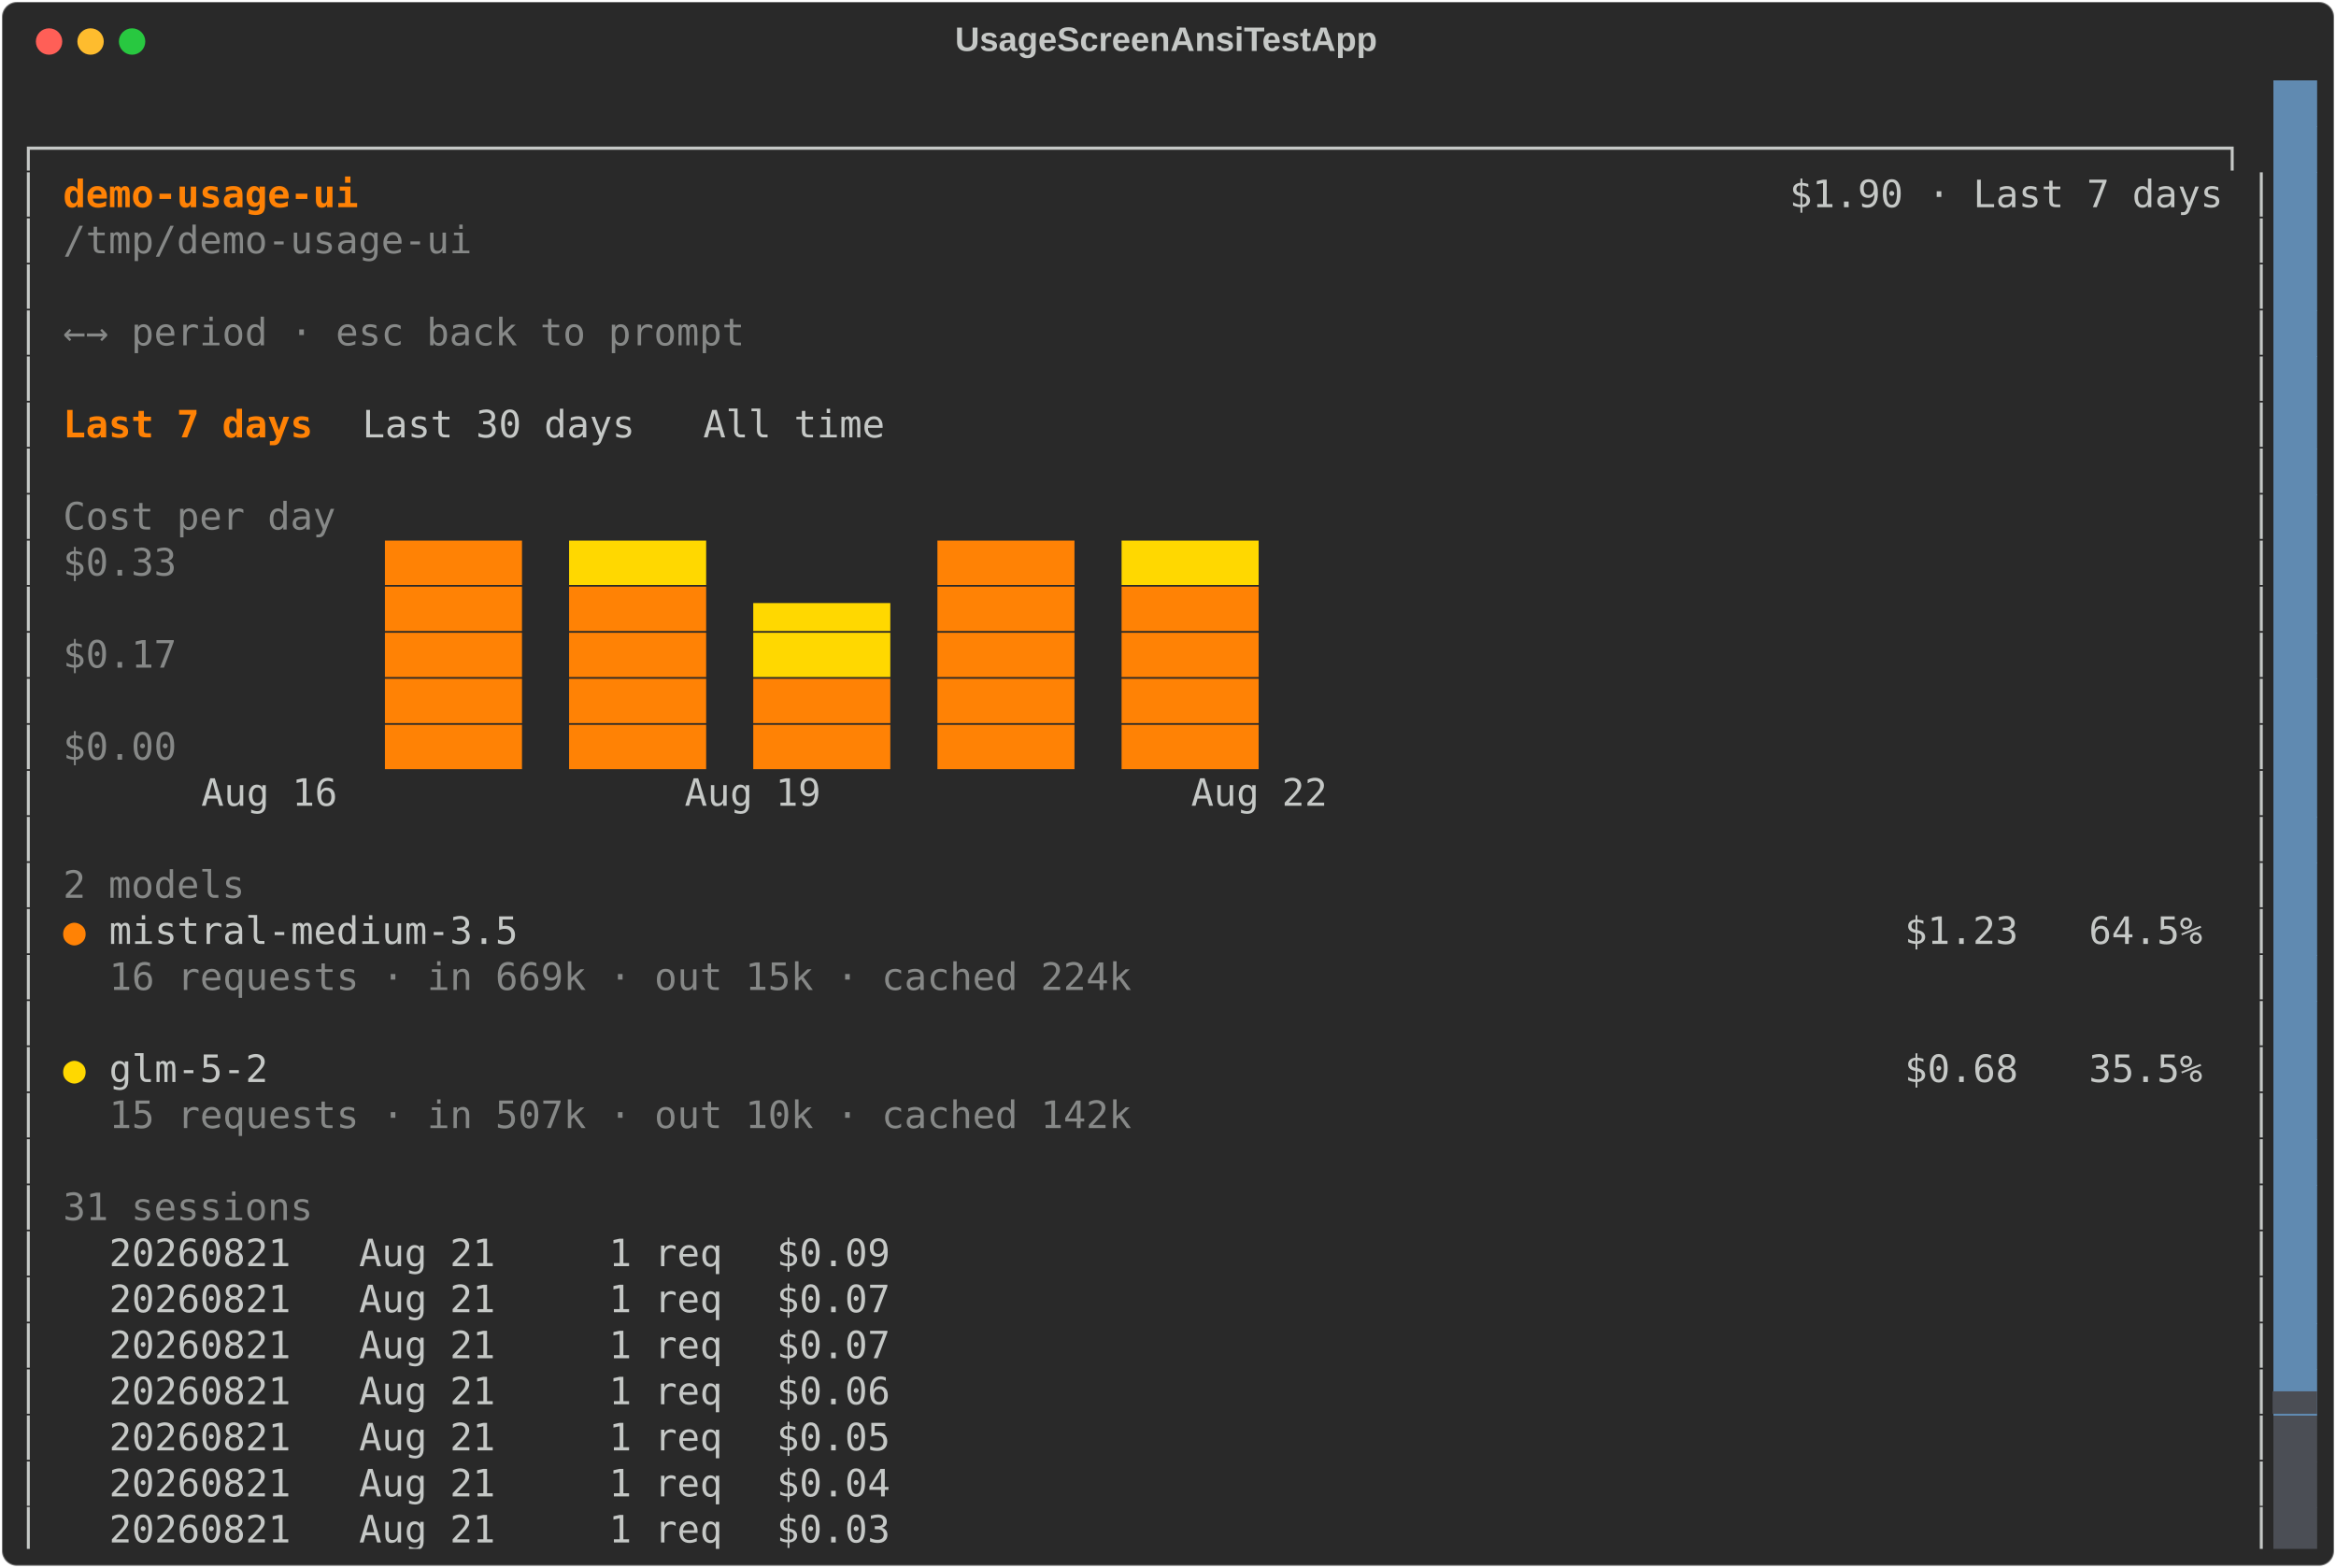
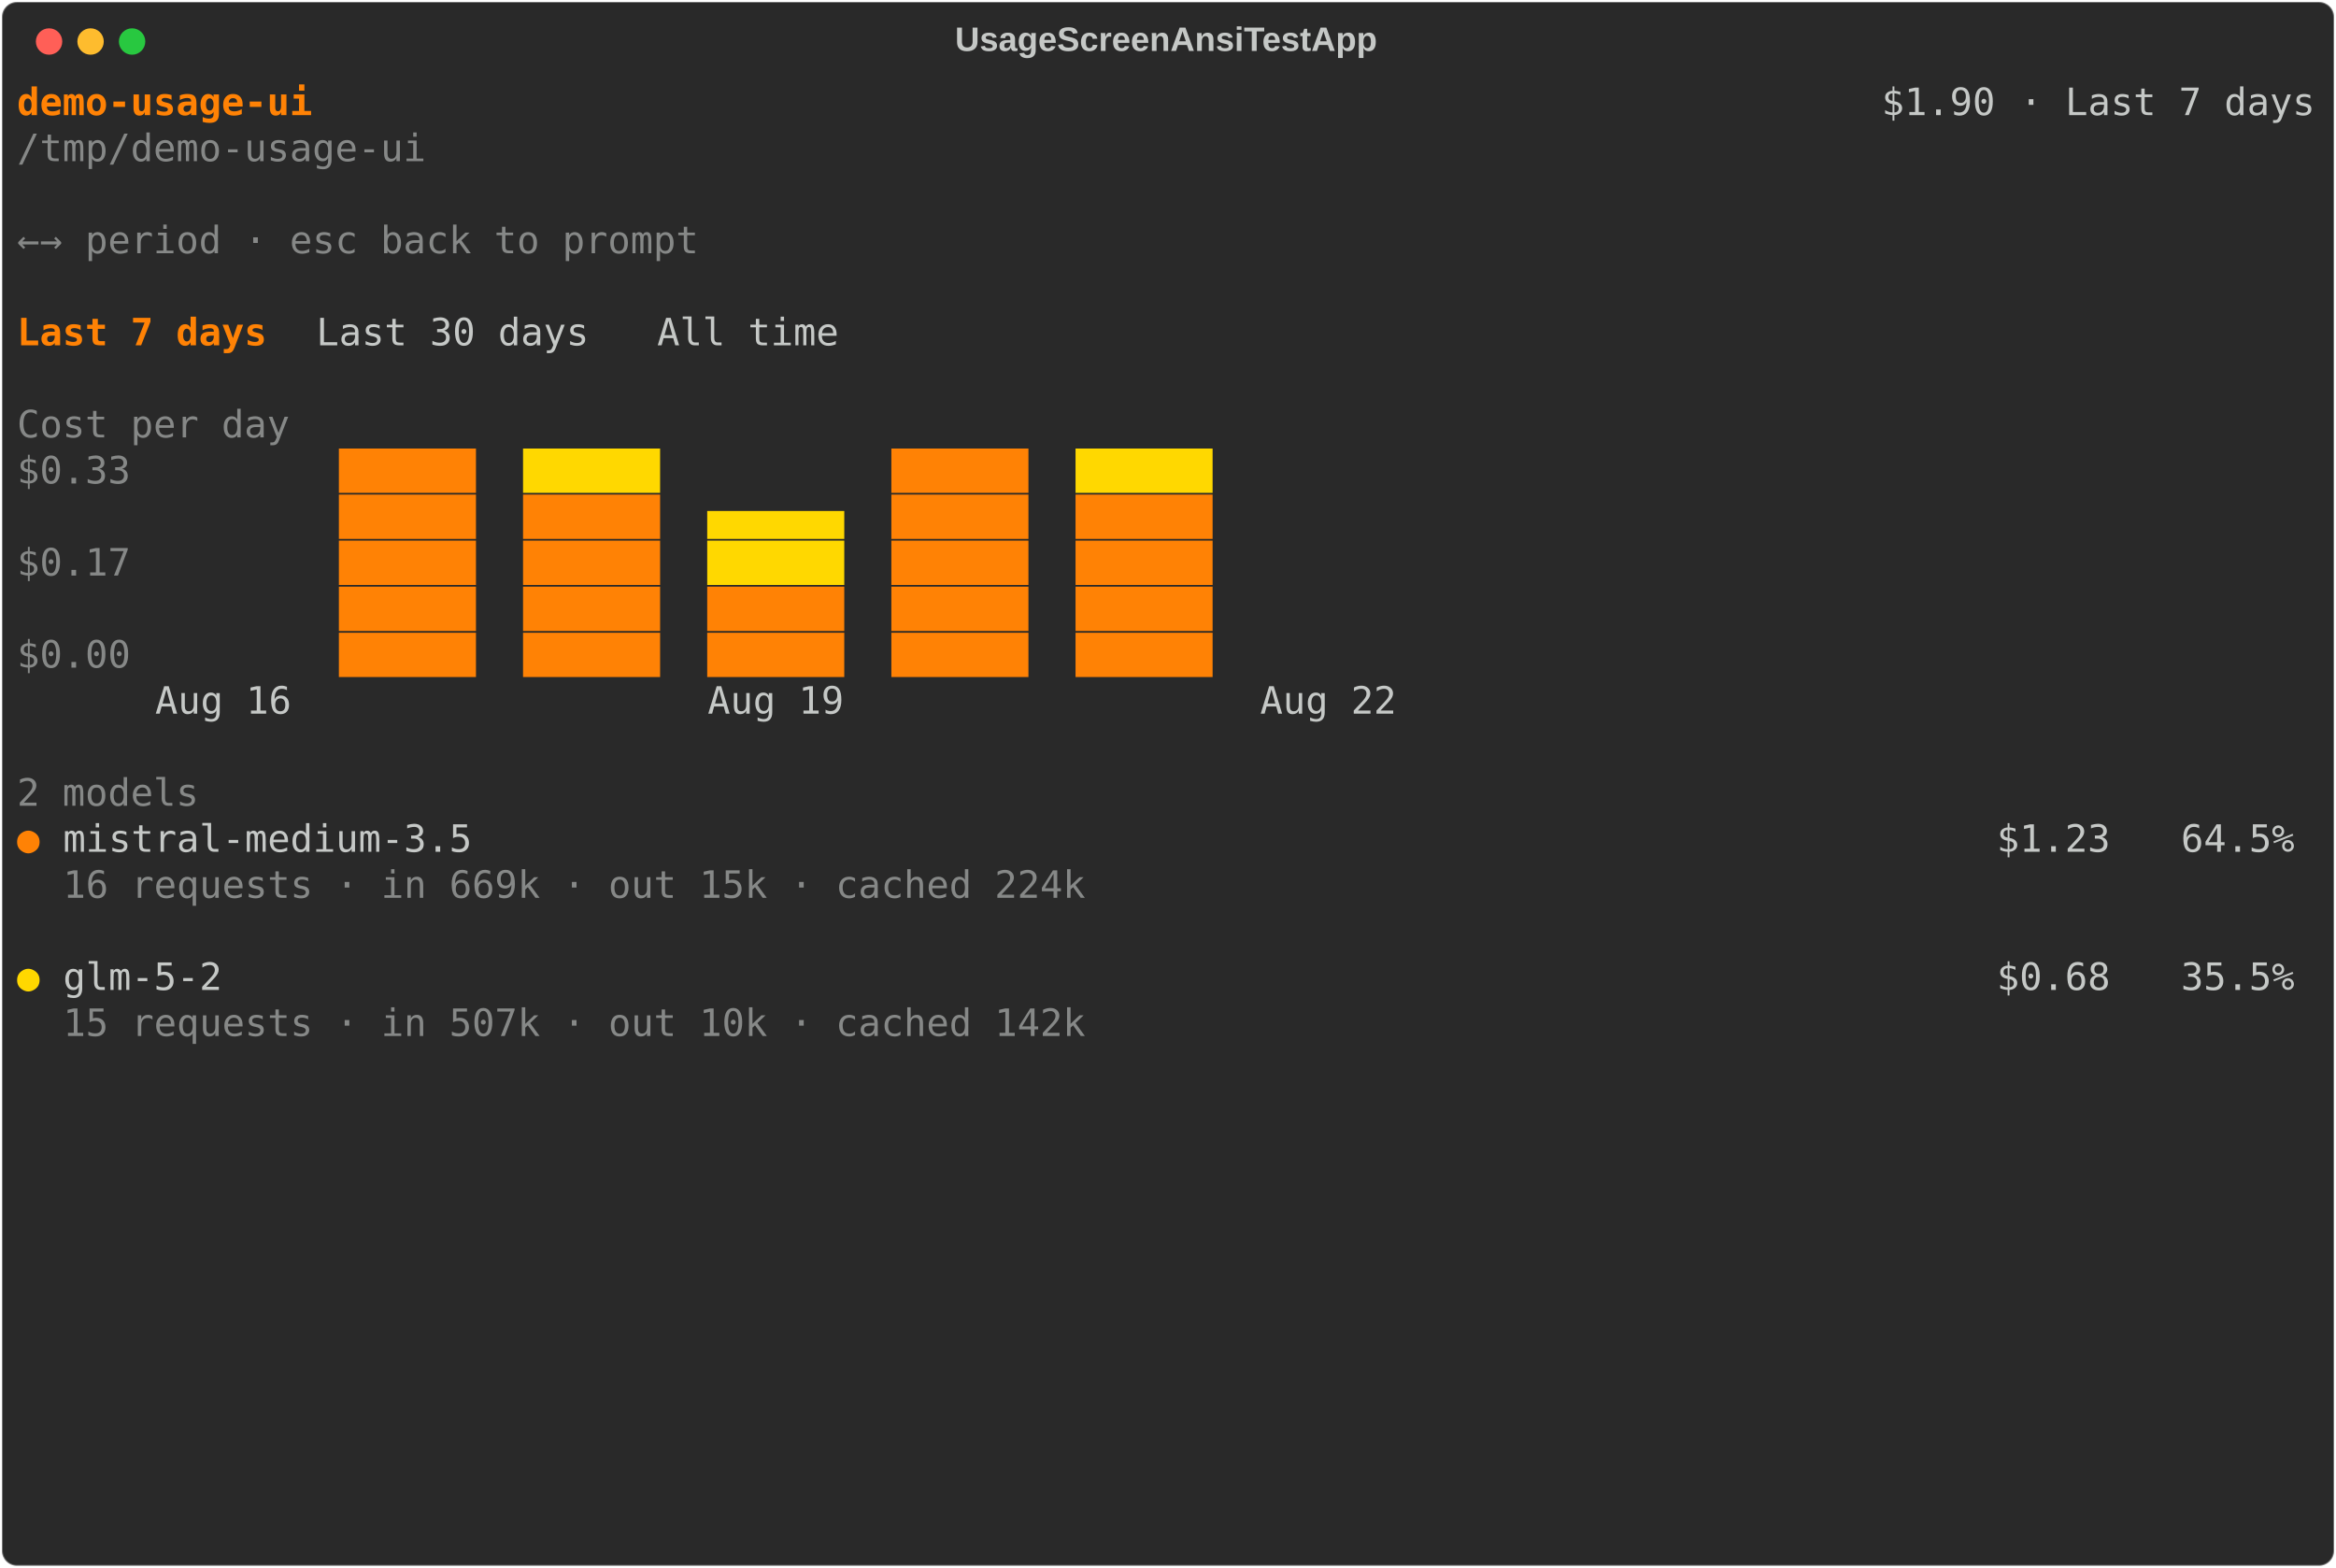
<svg xmlns="http://www.w3.org/2000/svg" class="rich-terminal" viewBox="0 0 1238 830.8">
  <style>

    @font-face {
        font-family: "Fira Code";
        src: local("FiraCode-Regular"),
                url("https://cdnjs.cloudflare.com/ajax/libs/firacode/6.2.0/woff2/FiraCode-Regular.woff2") format("woff2"),
                url("https://cdnjs.cloudflare.com/ajax/libs/firacode/6.2.0/woff/FiraCode-Regular.woff") format("woff");
        font-style: normal;
        font-weight: 400;
    }
    @font-face {
        font-family: "Fira Code";
        src: local("FiraCode-Bold"),
                url("https://cdnjs.cloudflare.com/ajax/libs/firacode/6.2.0/woff2/FiraCode-Bold.woff2") format("woff2"),
                url("https://cdnjs.cloudflare.com/ajax/libs/firacode/6.2.0/woff/FiraCode-Bold.woff") format("woff");
        font-style: bold;
        font-weight: 700;
    }

    .terminal-matrix {
        font-family: Fira Code, monospace;
        font-size: 20px;
        line-height: 24.4px;
        font-variant-east-asian: full-width;
    }

    .terminal-title {
        font-size: 18px;
        font-weight: bold;
        font-family: arial;
    }

-     .terminal-r1 { fill: #c5c8c6 }
- .terminal-r2 { fill: #292929 }
- .terminal-r3 { fill: #ff8205;font-weight: bold }
- .terminal-r4 { fill: #868887 }
- .terminal-r5 { fill: #ff8205 }
- .terminal-r6 { fill: #ffd800 }
- .terminal-r7 { fill: #4b4e55 }
+     .terminal-r1 { fill: #ff8205;font-weight: bold }
+ .terminal-r2 { fill: #c5c8c6 }
+ .terminal-r3 { fill: #868887 }
+ .terminal-r4 { fill: #ff8205 }
+ .terminal-r5 { fill: #ffd800 }
    </style>
  <defs>
    <clipPath id="terminal-clip-terminal">
      <rect x="0" y="0" width="1219.0" height="779.8" />
    </clipPath>
    <clipPath id="terminal-line-0">
      <rect x="0" y="1.5" width="1220" height="24.65" />
    </clipPath>
    <clipPath id="terminal-line-1">
      <rect x="0" y="25.9" width="1220" height="24.65" />
    </clipPath>
    <clipPath id="terminal-line-2">
      <rect x="0" y="50.3" width="1220" height="24.65" />
    </clipPath>
    <clipPath id="terminal-line-3">
      <rect x="0" y="74.7" width="1220" height="24.65" />
    </clipPath>
    <clipPath id="terminal-line-4">
      <rect x="0" y="99.1" width="1220" height="24.65" />
    </clipPath>
    <clipPath id="terminal-line-5">
      <rect x="0" y="123.5" width="1220" height="24.65" />
    </clipPath>
    <clipPath id="terminal-line-6">
      <rect x="0" y="147.9" width="1220" height="24.65" />
    </clipPath>
    <clipPath id="terminal-line-7">
      <rect x="0" y="172.3" width="1220" height="24.65" />
    </clipPath>
    <clipPath id="terminal-line-8">
      <rect x="0" y="196.7" width="1220" height="24.65" />
    </clipPath>
    <clipPath id="terminal-line-9">
      <rect x="0" y="221.1" width="1220" height="24.65" />
    </clipPath>
    <clipPath id="terminal-line-10">
      <rect x="0" y="245.5" width="1220" height="24.65" />
    </clipPath>
    <clipPath id="terminal-line-11">
      <rect x="0" y="269.9" width="1220" height="24.65" />
    </clipPath>
    <clipPath id="terminal-line-12">
      <rect x="0" y="294.3" width="1220" height="24.65" />
    </clipPath>
    <clipPath id="terminal-line-13">
      <rect x="0" y="318.7" width="1220" height="24.65" />
    </clipPath>
    <clipPath id="terminal-line-14">
      <rect x="0" y="343.1" width="1220" height="24.65" />
    </clipPath>
    <clipPath id="terminal-line-15">
      <rect x="0" y="367.5" width="1220" height="24.65" />
    </clipPath>
    <clipPath id="terminal-line-16">
      <rect x="0" y="391.9" width="1220" height="24.65" />
    </clipPath>
    <clipPath id="terminal-line-17">
      <rect x="0" y="416.3" width="1220" height="24.65" />
    </clipPath>
    <clipPath id="terminal-line-18">
      <rect x="0" y="440.7" width="1220" height="24.65" />
    </clipPath>
    <clipPath id="terminal-line-19">
      <rect x="0" y="465.1" width="1220" height="24.65" />
    </clipPath>
    <clipPath id="terminal-line-20">
      <rect x="0" y="489.5" width="1220" height="24.65" />
    </clipPath>
    <clipPath id="terminal-line-21">
      <rect x="0" y="513.9" width="1220" height="24.65" />
    </clipPath>
    <clipPath id="terminal-line-22">
      <rect x="0" y="538.3" width="1220" height="24.65" />
    </clipPath>
    <clipPath id="terminal-line-23">
      <rect x="0" y="562.7" width="1220" height="24.65" />
    </clipPath>
    <clipPath id="terminal-line-24">
      <rect x="0" y="587.1" width="1220" height="24.65" />
    </clipPath>
    <clipPath id="terminal-line-25">
      <rect x="0" y="611.5" width="1220" height="24.65" />
    </clipPath>
    <clipPath id="terminal-line-26">
      <rect x="0" y="635.9" width="1220" height="24.65" />
    </clipPath>
    <clipPath id="terminal-line-27">
      <rect x="0" y="660.3" width="1220" height="24.65" />
    </clipPath>
    <clipPath id="terminal-line-28">
      <rect x="0" y="684.7" width="1220" height="24.65" />
    </clipPath>
    <clipPath id="terminal-line-29">
      <rect x="0" y="709.1" width="1220" height="24.65" />
    </clipPath>
    <clipPath id="terminal-line-30">
      <rect x="0" y="733.5" width="1220" height="24.65" />
    </clipPath>
  </defs>
  <rect fill="#292929" stroke="rgba(255,255,255,0.35)" stroke-width="1" x="1" y="1" width="1236" height="828.8" rx="8" />
  <text class="terminal-title" fill="#c5c8c6" text-anchor="middle" x="618" y="27">UsageScreenAnsiTestApp</text>
  <g transform="translate(26,22)">
    <circle cx="0" cy="0" r="7" fill="#ff5f57" />
    <circle cx="22" cy="0" r="7" fill="#febc2e" />
    <circle cx="44" cy="0" r="7" fill="#28c840" />
  </g>
  <g transform="translate(9, 41)" clip-path="url(#terminal-clip-terminal)">
-     <rect fill="#608ab1" x="1195.6" y="1.5" width="24.4" height="24.65" shape-rendering="crispEdges" />
-     <rect fill="#608ab1" x="1195.6" y="25.9" width="24.4" height="24.65" shape-rendering="crispEdges" />
-     <rect fill="#608ab1" x="1195.6" y="50.3" width="24.4" height="24.65" shape-rendering="crispEdges" />
-     <rect fill="#608ab1" x="1195.6" y="74.7" width="24.4" height="24.65" shape-rendering="crispEdges" />
-     <rect fill="#608ab1" x="1195.6" y="99.1" width="24.4" height="24.65" shape-rendering="crispEdges" />
-     <rect fill="#608ab1" x="1195.6" y="123.5" width="24.4" height="24.65" shape-rendering="crispEdges" />
-     <rect fill="#608ab1" x="1195.6" y="147.9" width="24.4" height="24.65" shape-rendering="crispEdges" />
-     <rect fill="#608ab1" x="1195.6" y="172.3" width="24.4" height="24.65" shape-rendering="crispEdges" />
-     <rect fill="#608ab1" x="1195.6" y="196.7" width="24.4" height="24.65" shape-rendering="crispEdges" />
-     <rect fill="#608ab1" x="1195.6" y="221.1" width="24.4" height="24.65" shape-rendering="crispEdges" />
-     <rect fill="#608ab1" x="1195.6" y="245.5" width="24.4" height="24.65" shape-rendering="crispEdges" />
-     <rect fill="#608ab1" x="1195.6" y="269.9" width="24.4" height="24.65" shape-rendering="crispEdges" />
-     <rect fill="#608ab1" x="1195.6" y="294.3" width="24.4" height="24.65" shape-rendering="crispEdges" />
-     <rect fill="#608ab1" x="1195.6" y="318.7" width="24.4" height="24.65" shape-rendering="crispEdges" />
-     <rect fill="#608ab1" x="1195.6" y="343.1" width="24.4" height="24.65" shape-rendering="crispEdges" />
-     <rect fill="#608ab1" x="1195.6" y="367.5" width="24.4" height="24.65" shape-rendering="crispEdges" />
-     <rect fill="#608ab1" x="1195.6" y="391.9" width="24.4" height="24.65" shape-rendering="crispEdges" />
-     <rect fill="#608ab1" x="1195.6" y="416.3" width="24.4" height="24.65" shape-rendering="crispEdges" />
-     <rect fill="#608ab1" x="1195.6" y="440.7" width="24.4" height="24.65" shape-rendering="crispEdges" />
-     <rect fill="#608ab1" x="1195.6" y="465.1" width="24.4" height="24.65" shape-rendering="crispEdges" />
-     <rect fill="#608ab1" x="1195.6" y="489.5" width="24.4" height="24.65" shape-rendering="crispEdges" />
-     <rect fill="#608ab1" x="1195.6" y="513.9" width="24.4" height="24.65" shape-rendering="crispEdges" />
-     <rect fill="#608ab1" x="1195.6" y="538.3" width="24.4" height="24.65" shape-rendering="crispEdges" />
-     <rect fill="#608ab1" x="1195.6" y="562.7" width="24.4" height="24.65" shape-rendering="crispEdges" />
-     <rect fill="#608ab1" x="1195.6" y="587.1" width="24.4" height="24.65" shape-rendering="crispEdges" />
-     <rect fill="#608ab1" x="1195.6" y="611.5" width="24.4" height="24.65" shape-rendering="crispEdges" />
-     <rect fill="#608ab1" x="1195.6" y="635.9" width="24.4" height="24.65" shape-rendering="crispEdges" />
-     <rect fill="#608ab1" x="1195.6" y="660.3" width="24.4" height="24.65" shape-rendering="crispEdges" />
-     <rect fill="#608ab1" x="1195.6" y="684.7" width="24.4" height="24.65" shape-rendering="crispEdges" />
-     <rect fill="#4b4e55" x="1195.6" y="709.1" width="24.4" height="24.65" shape-rendering="crispEdges" />
-     <rect fill="#4b4e55" x="1195.6" y="733.5" width="24.4" height="24.65" shape-rendering="crispEdges" />
-     <rect fill="#4b4e55" x="1195.6" y="757.9" width="24.4" height="24.65" shape-rendering="crispEdges" />
    <g class="terminal-matrix">
-       <text class="terminal-r1" x="1220" y="20" textLength="12.2" clip-path="url(#terminal-line-0)">
- </text>
-       <text class="terminal-r1" x="0" y="44.4" textLength="1195.6" clip-path="url(#terminal-line-1)">┌────────────────────────────────────────────────────────────────────────────────────────────────┐</text>
-       <text class="terminal-r1" x="1220" y="44.4" textLength="12.2" clip-path="url(#terminal-line-1)">
- </text>
-       <text class="terminal-r1" x="0" y="68.8" textLength="12.2" clip-path="url(#terminal-line-2)">│</text>
-       <text class="terminal-r3" x="24.4" y="68.8" textLength="158.6" clip-path="url(#terminal-line-2)">demo-usage-ui</text>
-       <text class="terminal-r1" x="939.4" y="68.8" textLength="61" clip-path="url(#terminal-line-2)">$1.90</text>
-       <text class="terminal-r1" x="1012.6" y="68.8" textLength="158.6" clip-path="url(#terminal-line-2)">· Last 7 days</text>
-       <text class="terminal-r1" x="1183.4" y="68.8" textLength="12.2" clip-path="url(#terminal-line-2)">│</text>
-       <text class="terminal-r1" x="1220" y="68.8" textLength="12.2" clip-path="url(#terminal-line-2)">
- </text>
-       <text class="terminal-r1" x="0" y="93.2" textLength="12.2" clip-path="url(#terminal-line-3)">│</text>
-       <text class="terminal-r4" x="24.4" y="93.2" textLength="219.6" clip-path="url(#terminal-line-3)">/tmp/demo-usage-ui</text>
-       <text class="terminal-r1" x="1183.4" y="93.2" textLength="12.2" clip-path="url(#terminal-line-3)">│</text>
-       <text class="terminal-r1" x="1220" y="93.2" textLength="12.2" clip-path="url(#terminal-line-3)">
- </text>
-       <text class="terminal-r1" x="0" y="117.6" textLength="12.2" clip-path="url(#terminal-line-4)">│</text>
-       <text class="terminal-r1" x="1183.4" y="117.6" textLength="12.2" clip-path="url(#terminal-line-4)">│</text>
-       <text class="terminal-r1" x="1220" y="117.6" textLength="12.2" clip-path="url(#terminal-line-4)">
- </text>
-       <text class="terminal-r1" x="0" y="142" textLength="12.2" clip-path="url(#terminal-line-5)">│</text>
-       <text class="terminal-r4" x="24.4" y="142" textLength="366" clip-path="url(#terminal-line-5)">←→ period · esc back to prompt</text>
-       <text class="terminal-r1" x="1183.4" y="142" textLength="12.2" clip-path="url(#terminal-line-5)">│</text>
-       <text class="terminal-r1" x="1220" y="142" textLength="12.2" clip-path="url(#terminal-line-5)">
- </text>
-       <text class="terminal-r1" x="0" y="166.4" textLength="12.2" clip-path="url(#terminal-line-6)">│</text>
-       <text class="terminal-r1" x="1183.4" y="166.4" textLength="12.2" clip-path="url(#terminal-line-6)">│</text>
-       <text class="terminal-r1" x="1220" y="166.4" textLength="12.2" clip-path="url(#terminal-line-6)">
- </text>
-       <text class="terminal-r1" x="0" y="190.8" textLength="12.2" clip-path="url(#terminal-line-7)">│</text>
-       <text class="terminal-r3" x="24.4" y="190.8" textLength="158.6" clip-path="url(#terminal-line-7)"> Last 7 days </text>
-       <text class="terminal-r1" x="183" y="190.8" textLength="317.2" clip-path="url(#terminal-line-7)">  Last 30 days   All time </text>
-       <text class="terminal-r1" x="1183.4" y="190.8" textLength="12.2" clip-path="url(#terminal-line-7)">│</text>
-       <text class="terminal-r1" x="1220" y="190.8" textLength="12.2" clip-path="url(#terminal-line-7)">
- </text>
-       <text class="terminal-r1" x="0" y="215.2" textLength="12.2" clip-path="url(#terminal-line-8)">│</text>
-       <text class="terminal-r1" x="1183.4" y="215.2" textLength="12.2" clip-path="url(#terminal-line-8)">│</text>
-       <text class="terminal-r1" x="1220" y="215.2" textLength="12.2" clip-path="url(#terminal-line-8)">
- </text>
-       <text class="terminal-r1" x="0" y="239.6" textLength="12.2" clip-path="url(#terminal-line-9)">│</text>
-       <text class="terminal-r4" x="24.4" y="239.6" textLength="146.4" clip-path="url(#terminal-line-9)">Cost per day</text>
-       <text class="terminal-r1" x="1183.4" y="239.6" textLength="12.2" clip-path="url(#terminal-line-9)">│</text>
-       <text class="terminal-r1" x="1220" y="239.6" textLength="12.2" clip-path="url(#terminal-line-9)">
- </text>
-       <text class="terminal-r1" x="0" y="264" textLength="12.2" clip-path="url(#terminal-line-10)">│</text>
-       <text class="terminal-r4" x="24.4" y="264" textLength="61" clip-path="url(#terminal-line-10)">$0.33</text>
-       <text class="terminal-r5" x="195.2" y="264" textLength="73.2" clip-path="url(#terminal-line-10)">██████</text>
-       <text class="terminal-r6" x="292.8" y="264" textLength="73.2" clip-path="url(#terminal-line-10)">██████</text>
-       <text class="terminal-r5" x="488" y="264" textLength="73.2" clip-path="url(#terminal-line-10)">██████</text>
-       <text class="terminal-r6" x="585.6" y="264" textLength="73.2" clip-path="url(#terminal-line-10)">██████</text>
-       <text class="terminal-r1" x="1183.4" y="264" textLength="12.2" clip-path="url(#terminal-line-10)">│</text>
-       <text class="terminal-r1" x="1220" y="264" textLength="12.2" clip-path="url(#terminal-line-10)">
- </text>
-       <text class="terminal-r1" x="0" y="288.4" textLength="12.2" clip-path="url(#terminal-line-11)">│</text>
-       <text class="terminal-r5" x="195.2" y="288.4" textLength="73.2" clip-path="url(#terminal-line-11)">██████</text>
-       <text class="terminal-r5" x="292.8" y="288.4" textLength="73.2" clip-path="url(#terminal-line-11)">██████</text>
-       <text class="terminal-r6" x="390.4" y="288.4" textLength="73.2" clip-path="url(#terminal-line-11)">▅▅▅▅▅▅</text>
-       <text class="terminal-r5" x="488" y="288.4" textLength="73.2" clip-path="url(#terminal-line-11)">██████</text>
-       <text class="terminal-r5" x="585.6" y="288.4" textLength="73.2" clip-path="url(#terminal-line-11)">██████</text>
-       <text class="terminal-r1" x="1183.4" y="288.4" textLength="12.2" clip-path="url(#terminal-line-11)">│</text>
-       <text class="terminal-r1" x="1220" y="288.4" textLength="12.2" clip-path="url(#terminal-line-11)">
- </text>
-       <text class="terminal-r1" x="0" y="312.8" textLength="12.2" clip-path="url(#terminal-line-12)">│</text>
-       <text class="terminal-r4" x="24.4" y="312.8" textLength="61" clip-path="url(#terminal-line-12)">$0.17</text>
-       <text class="terminal-r5" x="195.2" y="312.8" textLength="73.2" clip-path="url(#terminal-line-12)">██████</text>
-       <text class="terminal-r5" x="292.8" y="312.8" textLength="73.2" clip-path="url(#terminal-line-12)">██████</text>
-       <text class="terminal-r6" x="390.4" y="312.8" textLength="73.2" clip-path="url(#terminal-line-12)">██████</text>
-       <text class="terminal-r5" x="488" y="312.8" textLength="73.2" clip-path="url(#terminal-line-12)">██████</text>
-       <text class="terminal-r5" x="585.6" y="312.8" textLength="73.2" clip-path="url(#terminal-line-12)">██████</text>
-       <text class="terminal-r1" x="1183.4" y="312.8" textLength="12.2" clip-path="url(#terminal-line-12)">│</text>
-       <text class="terminal-r1" x="1220" y="312.8" textLength="12.2" clip-path="url(#terminal-line-12)">
- </text>
-       <text class="terminal-r1" x="0" y="337.2" textLength="12.2" clip-path="url(#terminal-line-13)">│</text>
-       <text class="terminal-r5" x="195.2" y="337.2" textLength="73.2" clip-path="url(#terminal-line-13)">██████</text>
-       <text class="terminal-r5" x="292.8" y="337.2" textLength="73.2" clip-path="url(#terminal-line-13)">██████</text>
-       <text class="terminal-r5" x="390.4" y="337.2" textLength="73.2" clip-path="url(#terminal-line-13)">██████</text>
-       <text class="terminal-r5" x="488" y="337.2" textLength="73.2" clip-path="url(#terminal-line-13)">██████</text>
-       <text class="terminal-r5" x="585.6" y="337.2" textLength="73.2" clip-path="url(#terminal-line-13)">██████</text>
-       <text class="terminal-r1" x="1183.4" y="337.2" textLength="12.2" clip-path="url(#terminal-line-13)">│</text>
-       <text class="terminal-r1" x="1220" y="337.2" textLength="12.2" clip-path="url(#terminal-line-13)">
- </text>
-       <text class="terminal-r1" x="0" y="361.6" textLength="12.2" clip-path="url(#terminal-line-14)">│</text>
-       <text class="terminal-r4" x="24.4" y="361.6" textLength="61" clip-path="url(#terminal-line-14)">$0.00</text>
-       <text class="terminal-r5" x="195.2" y="361.6" textLength="73.2" clip-path="url(#terminal-line-14)">██████</text>
-       <text class="terminal-r5" x="292.8" y="361.6" textLength="73.2" clip-path="url(#terminal-line-14)">██████</text>
-       <text class="terminal-r5" x="390.4" y="361.6" textLength="73.2" clip-path="url(#terminal-line-14)">██████</text>
-       <text class="terminal-r5" x="488" y="361.6" textLength="73.2" clip-path="url(#terminal-line-14)">██████</text>
-       <text class="terminal-r5" x="585.6" y="361.6" textLength="73.2" clip-path="url(#terminal-line-14)">██████</text>
-       <text class="terminal-r1" x="1183.4" y="361.6" textLength="12.2" clip-path="url(#terminal-line-14)">│</text>
-       <text class="terminal-r1" x="1220" y="361.6" textLength="12.2" clip-path="url(#terminal-line-14)">
- </text>
-       <text class="terminal-r1" x="0" y="386" textLength="12.2" clip-path="url(#terminal-line-15)">│</text>
-       <text class="terminal-r1" x="97.6" y="386" textLength="73.2" clip-path="url(#terminal-line-15)">Aug 16</text>
-       <text class="terminal-r1" x="353.8" y="386" textLength="73.2" clip-path="url(#terminal-line-15)">Aug 19</text>
-       <text class="terminal-r1" x="622.2" y="386" textLength="73.2" clip-path="url(#terminal-line-15)">Aug 22</text>
-       <text class="terminal-r1" x="1183.4" y="386" textLength="12.2" clip-path="url(#terminal-line-15)">│</text>
-       <text class="terminal-r1" x="1220" y="386" textLength="12.2" clip-path="url(#terminal-line-15)">
- </text>
-       <text class="terminal-r1" x="0" y="410.4" textLength="12.2" clip-path="url(#terminal-line-16)">│</text>
-       <text class="terminal-r1" x="1183.4" y="410.4" textLength="12.2" clip-path="url(#terminal-line-16)">│</text>
-       <text class="terminal-r1" x="1220" y="410.4" textLength="12.2" clip-path="url(#terminal-line-16)">
- </text>
-       <text class="terminal-r1" x="0" y="434.8" textLength="12.2" clip-path="url(#terminal-line-17)">│</text>
-       <text class="terminal-r4" x="24.4" y="434.8" textLength="97.6" clip-path="url(#terminal-line-17)">2 models</text>
-       <text class="terminal-r1" x="1183.4" y="434.8" textLength="12.2" clip-path="url(#terminal-line-17)">│</text>
-       <text class="terminal-r1" x="1220" y="434.8" textLength="12.2" clip-path="url(#terminal-line-17)">
- </text>
-       <text class="terminal-r1" x="0" y="459.2" textLength="12.2" clip-path="url(#terminal-line-18)">│</text>
-       <text class="terminal-r5" x="24.4" y="459.2" textLength="12.2" clip-path="url(#terminal-line-18)">●</text>
-       <text class="terminal-r1" x="48.8" y="459.2" textLength="219.6" clip-path="url(#terminal-line-18)">mistral-medium-3.5</text>
-       <text class="terminal-r1" x="1000.4" y="459.2" textLength="61" clip-path="url(#terminal-line-18)">$1.23</text>
-       <text class="terminal-r1" x="1098" y="459.2" textLength="73.2" clip-path="url(#terminal-line-18)"> 64.5%</text>
-       <text class="terminal-r1" x="1183.4" y="459.2" textLength="12.2" clip-path="url(#terminal-line-18)">│</text>
-       <text class="terminal-r1" x="1220" y="459.2" textLength="12.2" clip-path="url(#terminal-line-18)">
- </text>
-       <text class="terminal-r1" x="0" y="483.6" textLength="12.2" clip-path="url(#terminal-line-19)">│</text>
-       <text class="terminal-r4" x="48.8" y="483.6" textLength="549" clip-path="url(#terminal-line-19)">16 requests · in 669k · out 15k · cached 224k</text>
-       <text class="terminal-r1" x="1183.4" y="483.6" textLength="12.2" clip-path="url(#terminal-line-19)">│</text>
-       <text class="terminal-r1" x="1220" y="483.6" textLength="12.2" clip-path="url(#terminal-line-19)">
- </text>
-       <text class="terminal-r1" x="0" y="508" textLength="12.2" clip-path="url(#terminal-line-20)">│</text>
-       <text class="terminal-r1" x="1183.4" y="508" textLength="12.2" clip-path="url(#terminal-line-20)">│</text>
-       <text class="terminal-r1" x="1220" y="508" textLength="12.2" clip-path="url(#terminal-line-20)">
- </text>
-       <text class="terminal-r1" x="0" y="532.4" textLength="12.2" clip-path="url(#terminal-line-21)">│</text>
-       <text class="terminal-r6" x="24.4" y="532.4" textLength="12.2" clip-path="url(#terminal-line-21)">●</text>
-       <text class="terminal-r1" x="48.8" y="532.4" textLength="85.4" clip-path="url(#terminal-line-21)">glm-5-2</text>
-       <text class="terminal-r1" x="1000.4" y="532.4" textLength="61" clip-path="url(#terminal-line-21)">$0.68</text>
-       <text class="terminal-r1" x="1098" y="532.4" textLength="73.2" clip-path="url(#terminal-line-21)"> 35.5%</text>
-       <text class="terminal-r1" x="1183.4" y="532.4" textLength="12.2" clip-path="url(#terminal-line-21)">│</text>
-       <text class="terminal-r1" x="1220" y="532.4" textLength="12.2" clip-path="url(#terminal-line-21)">
- </text>
-       <text class="terminal-r1" x="0" y="556.8" textLength="12.2" clip-path="url(#terminal-line-22)">│</text>
-       <text class="terminal-r4" x="48.8" y="556.8" textLength="549" clip-path="url(#terminal-line-22)">15 requests · in 507k · out 10k · cached 142k</text>
-       <text class="terminal-r1" x="1183.4" y="556.8" textLength="12.2" clip-path="url(#terminal-line-22)">│</text>
-       <text class="terminal-r1" x="1220" y="556.8" textLength="12.2" clip-path="url(#terminal-line-22)">
- </text>
-       <text class="terminal-r1" x="0" y="581.2" textLength="12.2" clip-path="url(#terminal-line-23)">│</text>
-       <text class="terminal-r1" x="1183.4" y="581.2" textLength="12.2" clip-path="url(#terminal-line-23)">│</text>
-       <text class="terminal-r1" x="1220" y="581.2" textLength="12.2" clip-path="url(#terminal-line-23)">
- </text>
-       <text class="terminal-r1" x="0" y="605.6" textLength="12.2" clip-path="url(#terminal-line-24)">│</text>
-       <text class="terminal-r4" x="24.4" y="605.6" textLength="134.2" clip-path="url(#terminal-line-24)">31 sessions</text>
-       <text class="terminal-r1" x="1183.4" y="605.6" textLength="12.2" clip-path="url(#terminal-line-24)">│</text>
-       <text class="terminal-r1" x="1220" y="605.6" textLength="12.2" clip-path="url(#terminal-line-24)">
- </text>
-       <text class="terminal-r1" x="0" y="630" textLength="12.2" clip-path="url(#terminal-line-25)">│</text>
-       <text class="terminal-r1" x="48.8" y="630" textLength="329.4" clip-path="url(#terminal-line-25)">20260821   Aug 21     1 req</text>
-       <text class="terminal-r1" x="402.6" y="630" textLength="109.8" clip-path="url(#terminal-line-25)">    $0.09</text>
-       <text class="terminal-r1" x="1183.4" y="630" textLength="12.2" clip-path="url(#terminal-line-25)">│</text>
-       <text class="terminal-r1" x="1220" y="630" textLength="12.2" clip-path="url(#terminal-line-25)">
- </text>
-       <text class="terminal-r1" x="0" y="654.4" textLength="12.2" clip-path="url(#terminal-line-26)">│</text>
-       <text class="terminal-r1" x="48.8" y="654.4" textLength="329.4" clip-path="url(#terminal-line-26)">20260821   Aug 21     1 req</text>
-       <text class="terminal-r1" x="402.6" y="654.4" textLength="109.8" clip-path="url(#terminal-line-26)">    $0.07</text>
-       <text class="terminal-r1" x="1183.4" y="654.4" textLength="12.2" clip-path="url(#terminal-line-26)">│</text>
-       <text class="terminal-r1" x="1220" y="654.4" textLength="12.2" clip-path="url(#terminal-line-26)">
- </text>
-       <text class="terminal-r1" x="0" y="678.8" textLength="12.2" clip-path="url(#terminal-line-27)">│</text>
-       <text class="terminal-r1" x="48.8" y="678.8" textLength="329.4" clip-path="url(#terminal-line-27)">20260821   Aug 21     1 req</text>
-       <text class="terminal-r1" x="402.6" y="678.8" textLength="109.8" clip-path="url(#terminal-line-27)">    $0.07</text>
-       <text class="terminal-r1" x="1183.4" y="678.8" textLength="12.2" clip-path="url(#terminal-line-27)">│</text>
-       <text class="terminal-r1" x="1220" y="678.8" textLength="12.2" clip-path="url(#terminal-line-27)">
- </text>
-       <text class="terminal-r1" x="0" y="703.2" textLength="12.2" clip-path="url(#terminal-line-28)">│</text>
-       <text class="terminal-r1" x="48.8" y="703.2" textLength="329.4" clip-path="url(#terminal-line-28)">20260821   Aug 21     1 req</text>
-       <text class="terminal-r1" x="402.6" y="703.2" textLength="109.8" clip-path="url(#terminal-line-28)">    $0.06</text>
-       <text class="terminal-r1" x="1183.4" y="703.2" textLength="12.2" clip-path="url(#terminal-line-28)">│</text>
-       <text class="terminal-r7" x="1195.6" y="703.2" textLength="24.4" clip-path="url(#terminal-line-28)">▄▄</text>
-       <text class="terminal-r1" x="1220" y="703.2" textLength="12.2" clip-path="url(#terminal-line-28)">
- </text>
-       <text class="terminal-r1" x="0" y="727.6" textLength="12.2" clip-path="url(#terminal-line-29)">│</text>
-       <text class="terminal-r1" x="48.8" y="727.6" textLength="329.4" clip-path="url(#terminal-line-29)">20260821   Aug 21     1 req</text>
-       <text class="terminal-r1" x="402.6" y="727.6" textLength="109.8" clip-path="url(#terminal-line-29)">    $0.05</text>
-       <text class="terminal-r1" x="1183.4" y="727.6" textLength="12.2" clip-path="url(#terminal-line-29)">│</text>
-       <text class="terminal-r1" x="1220" y="727.6" textLength="12.2" clip-path="url(#terminal-line-29)">
- </text>
-       <text class="terminal-r1" x="0" y="752" textLength="12.2" clip-path="url(#terminal-line-30)">│</text>
-       <text class="terminal-r1" x="48.8" y="752" textLength="329.4" clip-path="url(#terminal-line-30)">20260821   Aug 21     1 req</text>
-       <text class="terminal-r1" x="402.6" y="752" textLength="109.8" clip-path="url(#terminal-line-30)">    $0.04</text>
-       <text class="terminal-r1" x="1183.4" y="752" textLength="12.2" clip-path="url(#terminal-line-30)">│</text>
-       <text class="terminal-r1" x="1220" y="752" textLength="12.2" clip-path="url(#terminal-line-30)">
- </text>
-       <text class="terminal-r1" x="0" y="776.4" textLength="12.2" clip-path="url(#terminal-line-31)">│</text>
-       <text class="terminal-r1" x="48.8" y="776.4" textLength="329.4" clip-path="url(#terminal-line-31)">20260821   Aug 21     1 req</text>
-       <text class="terminal-r1" x="402.6" y="776.4" textLength="109.8" clip-path="url(#terminal-line-31)">    $0.03</text>
-       <text class="terminal-r1" x="1183.4" y="776.4" textLength="12.2" clip-path="url(#terminal-line-31)">│</text>
+       <text class="terminal-r1" x="0" y="20" textLength="158.6" clip-path="url(#terminal-line-0)">demo-usage-ui</text>
+       <text class="terminal-r2" x="988.2" y="20" textLength="61" clip-path="url(#terminal-line-0)">$1.90</text>
+       <text class="terminal-r2" x="1061.4" y="20" textLength="158.6" clip-path="url(#terminal-line-0)">· Last 7 days</text>
+       <text class="terminal-r2" x="1220" y="20" textLength="12.2" clip-path="url(#terminal-line-0)">
+ </text>
+       <text class="terminal-r3" x="0" y="44.4" textLength="219.6" clip-path="url(#terminal-line-1)">/tmp/demo-usage-ui</text>
+       <text class="terminal-r2" x="1220" y="44.4" textLength="12.2" clip-path="url(#terminal-line-1)">
+ </text>
+       <text class="terminal-r2" x="1220" y="68.8" textLength="12.2" clip-path="url(#terminal-line-2)">
+ </text>
+       <text class="terminal-r3" x="0" y="93.2" textLength="366" clip-path="url(#terminal-line-3)">←→ period · esc back to prompt</text>
+       <text class="terminal-r2" x="1220" y="93.2" textLength="12.2" clip-path="url(#terminal-line-3)">
+ </text>
+       <text class="terminal-r2" x="1220" y="117.6" textLength="12.2" clip-path="url(#terminal-line-4)">
+ </text>
+       <text class="terminal-r1" x="0" y="142" textLength="158.6" clip-path="url(#terminal-line-5)"> Last 7 days </text>
+       <text class="terminal-r2" x="158.6" y="142" textLength="317.2" clip-path="url(#terminal-line-5)">  Last 30 days   All time </text>
+       <text class="terminal-r2" x="1220" y="142" textLength="12.2" clip-path="url(#terminal-line-5)">
+ </text>
+       <text class="terminal-r2" x="1220" y="166.4" textLength="12.2" clip-path="url(#terminal-line-6)">
+ </text>
+       <text class="terminal-r3" x="0" y="190.8" textLength="146.4" clip-path="url(#terminal-line-7)">Cost per day</text>
+       <text class="terminal-r2" x="1220" y="190.8" textLength="12.2" clip-path="url(#terminal-line-7)">
+ </text>
+       <text class="terminal-r3" x="0" y="215.2" textLength="61" clip-path="url(#terminal-line-8)">$0.33</text>
+       <text class="terminal-r4" x="170.8" y="215.2" textLength="73.2" clip-path="url(#terminal-line-8)">██████</text>
+       <text class="terminal-r5" x="268.4" y="215.2" textLength="73.2" clip-path="url(#terminal-line-8)">██████</text>
+       <text class="terminal-r4" x="463.6" y="215.2" textLength="73.2" clip-path="url(#terminal-line-8)">██████</text>
+       <text class="terminal-r5" x="561.2" y="215.2" textLength="73.2" clip-path="url(#terminal-line-8)">██████</text>
+       <text class="terminal-r2" x="1220" y="215.2" textLength="12.2" clip-path="url(#terminal-line-8)">
+ </text>
+       <text class="terminal-r4" x="170.8" y="239.6" textLength="73.2" clip-path="url(#terminal-line-9)">██████</text>
+       <text class="terminal-r4" x="268.4" y="239.6" textLength="73.2" clip-path="url(#terminal-line-9)">██████</text>
+       <text class="terminal-r5" x="366" y="239.6" textLength="73.2" clip-path="url(#terminal-line-9)">▅▅▅▅▅▅</text>
+       <text class="terminal-r4" x="463.6" y="239.6" textLength="73.2" clip-path="url(#terminal-line-9)">██████</text>
+       <text class="terminal-r4" x="561.2" y="239.6" textLength="73.2" clip-path="url(#terminal-line-9)">██████</text>
+       <text class="terminal-r2" x="1220" y="239.6" textLength="12.2" clip-path="url(#terminal-line-9)">
+ </text>
+       <text class="terminal-r3" x="0" y="264" textLength="61" clip-path="url(#terminal-line-10)">$0.17</text>
+       <text class="terminal-r4" x="170.8" y="264" textLength="73.2" clip-path="url(#terminal-line-10)">██████</text>
+       <text class="terminal-r4" x="268.4" y="264" textLength="73.2" clip-path="url(#terminal-line-10)">██████</text>
+       <text class="terminal-r5" x="366" y="264" textLength="73.2" clip-path="url(#terminal-line-10)">██████</text>
+       <text class="terminal-r4" x="463.6" y="264" textLength="73.2" clip-path="url(#terminal-line-10)">██████</text>
+       <text class="terminal-r4" x="561.2" y="264" textLength="73.2" clip-path="url(#terminal-line-10)">██████</text>
+       <text class="terminal-r2" x="1220" y="264" textLength="12.2" clip-path="url(#terminal-line-10)">
+ </text>
+       <text class="terminal-r4" x="170.8" y="288.4" textLength="73.2" clip-path="url(#terminal-line-11)">██████</text>
+       <text class="terminal-r4" x="268.4" y="288.4" textLength="73.2" clip-path="url(#terminal-line-11)">██████</text>
+       <text class="terminal-r4" x="366" y="288.4" textLength="73.2" clip-path="url(#terminal-line-11)">██████</text>
+       <text class="terminal-r4" x="463.6" y="288.4" textLength="73.2" clip-path="url(#terminal-line-11)">██████</text>
+       <text class="terminal-r4" x="561.2" y="288.4" textLength="73.2" clip-path="url(#terminal-line-11)">██████</text>
+       <text class="terminal-r2" x="1220" y="288.4" textLength="12.2" clip-path="url(#terminal-line-11)">
+ </text>
+       <text class="terminal-r3" x="0" y="312.8" textLength="61" clip-path="url(#terminal-line-12)">$0.00</text>
+       <text class="terminal-r4" x="170.8" y="312.8" textLength="73.2" clip-path="url(#terminal-line-12)">██████</text>
+       <text class="terminal-r4" x="268.4" y="312.8" textLength="73.2" clip-path="url(#terminal-line-12)">██████</text>
+       <text class="terminal-r4" x="366" y="312.8" textLength="73.2" clip-path="url(#terminal-line-12)">██████</text>
+       <text class="terminal-r4" x="463.6" y="312.8" textLength="73.2" clip-path="url(#terminal-line-12)">██████</text>
+       <text class="terminal-r4" x="561.2" y="312.8" textLength="73.2" clip-path="url(#terminal-line-12)">██████</text>
+       <text class="terminal-r2" x="1220" y="312.8" textLength="12.2" clip-path="url(#terminal-line-12)">
+ </text>
+       <text class="terminal-r2" x="73.2" y="337.2" textLength="73.2" clip-path="url(#terminal-line-13)">Aug 16</text>
+       <text class="terminal-r2" x="366" y="337.2" textLength="73.2" clip-path="url(#terminal-line-13)">Aug 19</text>
+       <text class="terminal-r2" x="658.8" y="337.2" textLength="73.2" clip-path="url(#terminal-line-13)">Aug 22</text>
+       <text class="terminal-r2" x="1220" y="337.2" textLength="12.2" clip-path="url(#terminal-line-13)">
+ </text>
+       <text class="terminal-r2" x="1220" y="361.6" textLength="12.2" clip-path="url(#terminal-line-14)">
+ </text>
+       <text class="terminal-r3" x="0" y="386" textLength="97.6" clip-path="url(#terminal-line-15)">2 models</text>
+       <text class="terminal-r2" x="1220" y="386" textLength="12.2" clip-path="url(#terminal-line-15)">
+ </text>
+       <text class="terminal-r4" x="0" y="410.4" textLength="12.2" clip-path="url(#terminal-line-16)">●</text>
+       <text class="terminal-r2" x="24.4" y="410.4" textLength="219.6" clip-path="url(#terminal-line-16)">mistral-medium-3.5</text>
+       <text class="terminal-r2" x="1049.2" y="410.4" textLength="61" clip-path="url(#terminal-line-16)">$1.23</text>
+       <text class="terminal-r2" x="1146.8" y="410.4" textLength="73.2" clip-path="url(#terminal-line-16)"> 64.5%</text>
+       <text class="terminal-r2" x="1220" y="410.4" textLength="12.2" clip-path="url(#terminal-line-16)">
+ </text>
+       <text class="terminal-r3" x="24.4" y="434.8" textLength="549" clip-path="url(#terminal-line-17)">16 requests · in 669k · out 15k · cached 224k</text>
+       <text class="terminal-r2" x="1220" y="434.8" textLength="12.2" clip-path="url(#terminal-line-17)">
+ </text>
+       <text class="terminal-r2" x="1220" y="459.2" textLength="12.2" clip-path="url(#terminal-line-18)">
+ </text>
+       <text class="terminal-r5" x="0" y="483.6" textLength="12.2" clip-path="url(#terminal-line-19)">●</text>
+       <text class="terminal-r2" x="24.4" y="483.6" textLength="85.4" clip-path="url(#terminal-line-19)">glm-5-2</text>
+       <text class="terminal-r2" x="1049.2" y="483.6" textLength="61" clip-path="url(#terminal-line-19)">$0.68</text>
+       <text class="terminal-r2" x="1146.8" y="483.6" textLength="73.2" clip-path="url(#terminal-line-19)"> 35.5%</text>
+       <text class="terminal-r2" x="1220" y="483.6" textLength="12.2" clip-path="url(#terminal-line-19)">
+ </text>
+       <text class="terminal-r3" x="24.4" y="508" textLength="549" clip-path="url(#terminal-line-20)">15 requests · in 507k · out 10k · cached 142k</text>
+       <text class="terminal-r2" x="1220" y="508" textLength="12.2" clip-path="url(#terminal-line-20)">
+ </text>
+       <text class="terminal-r2" x="1220" y="532.4" textLength="12.2" clip-path="url(#terminal-line-21)">
+ </text>
+       <text class="terminal-r2" x="1220" y="556.8" textLength="12.2" clip-path="url(#terminal-line-22)">
+ </text>
+       <text class="terminal-r2" x="1220" y="581.2" textLength="12.2" clip-path="url(#terminal-line-23)">
+ </text>
+       <text class="terminal-r2" x="1220" y="605.6" textLength="12.2" clip-path="url(#terminal-line-24)">
+ </text>
+       <text class="terminal-r2" x="1220" y="630" textLength="12.2" clip-path="url(#terminal-line-25)">
+ </text>
+       <text class="terminal-r2" x="1220" y="654.4" textLength="12.2" clip-path="url(#terminal-line-26)">
+ </text>
+       <text class="terminal-r2" x="1220" y="678.8" textLength="12.2" clip-path="url(#terminal-line-27)">
+ </text>
+       <text class="terminal-r2" x="1220" y="703.2" textLength="12.2" clip-path="url(#terminal-line-28)">
+ </text>
+       <text class="terminal-r2" x="1220" y="727.6" textLength="12.2" clip-path="url(#terminal-line-29)">
+ </text>
+       <text class="terminal-r2" x="1220" y="752" textLength="12.2" clip-path="url(#terminal-line-30)">
+ </text>
    </g>
  </g>
</svg>
